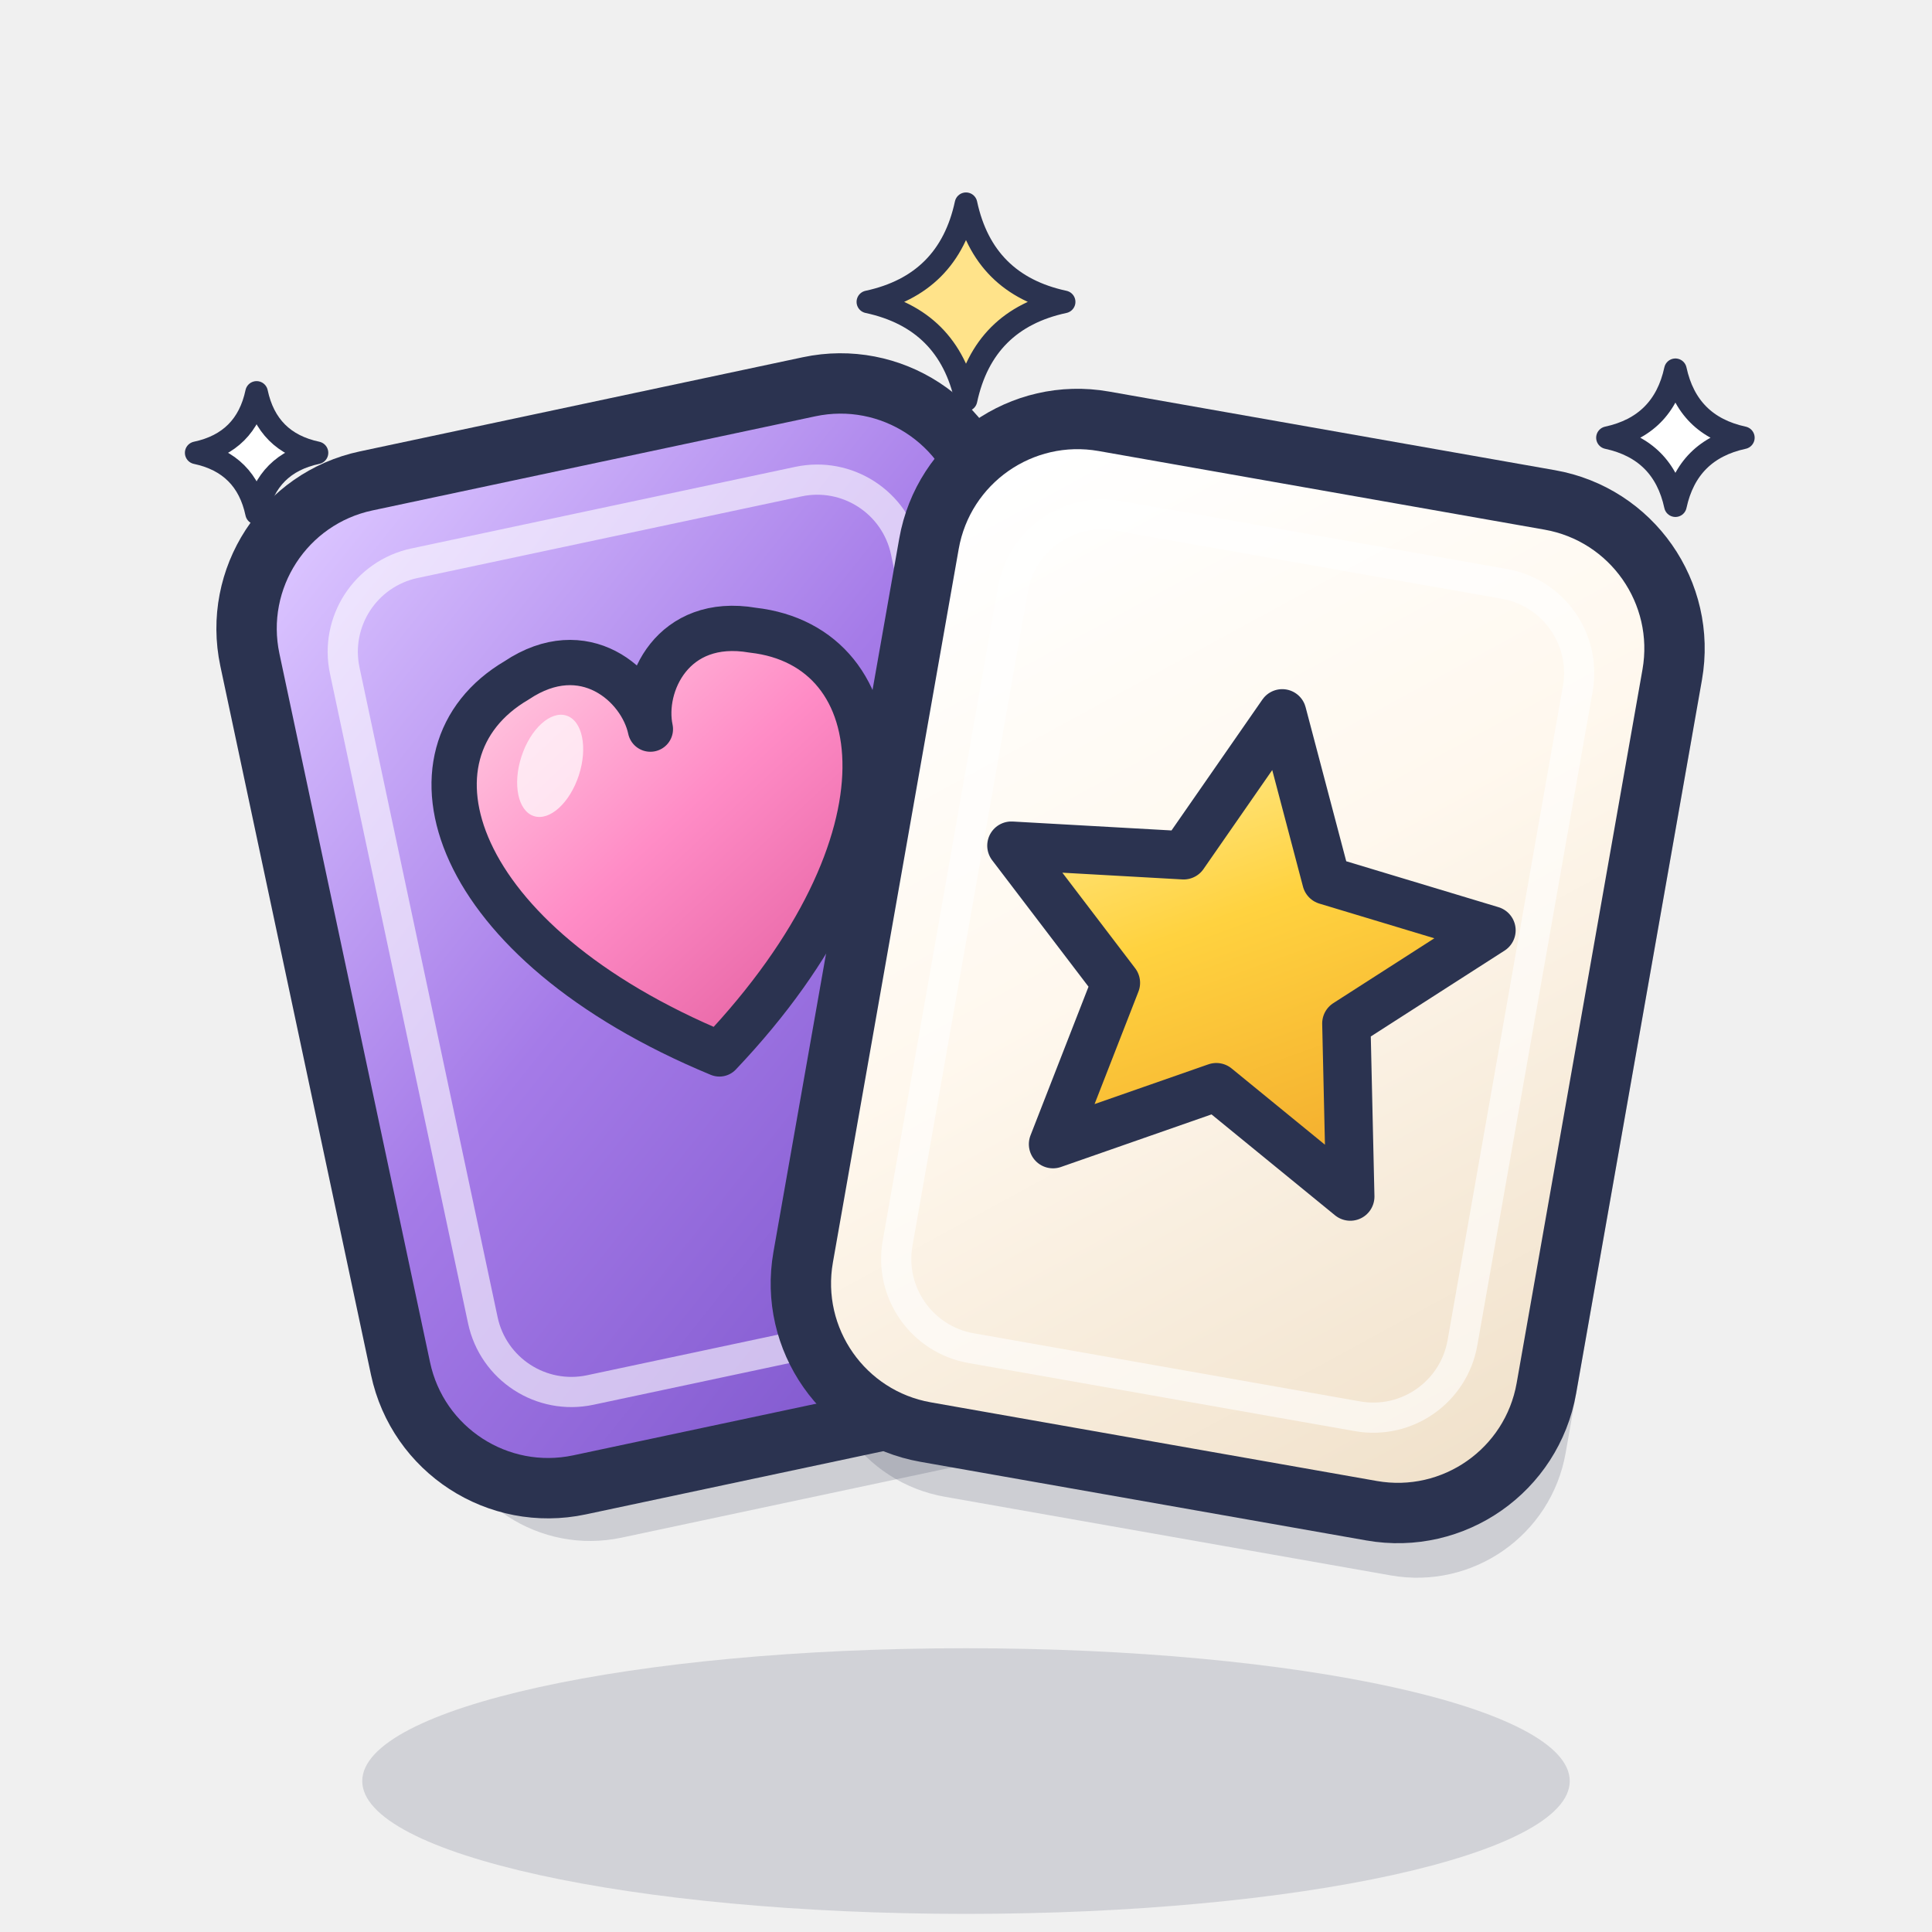
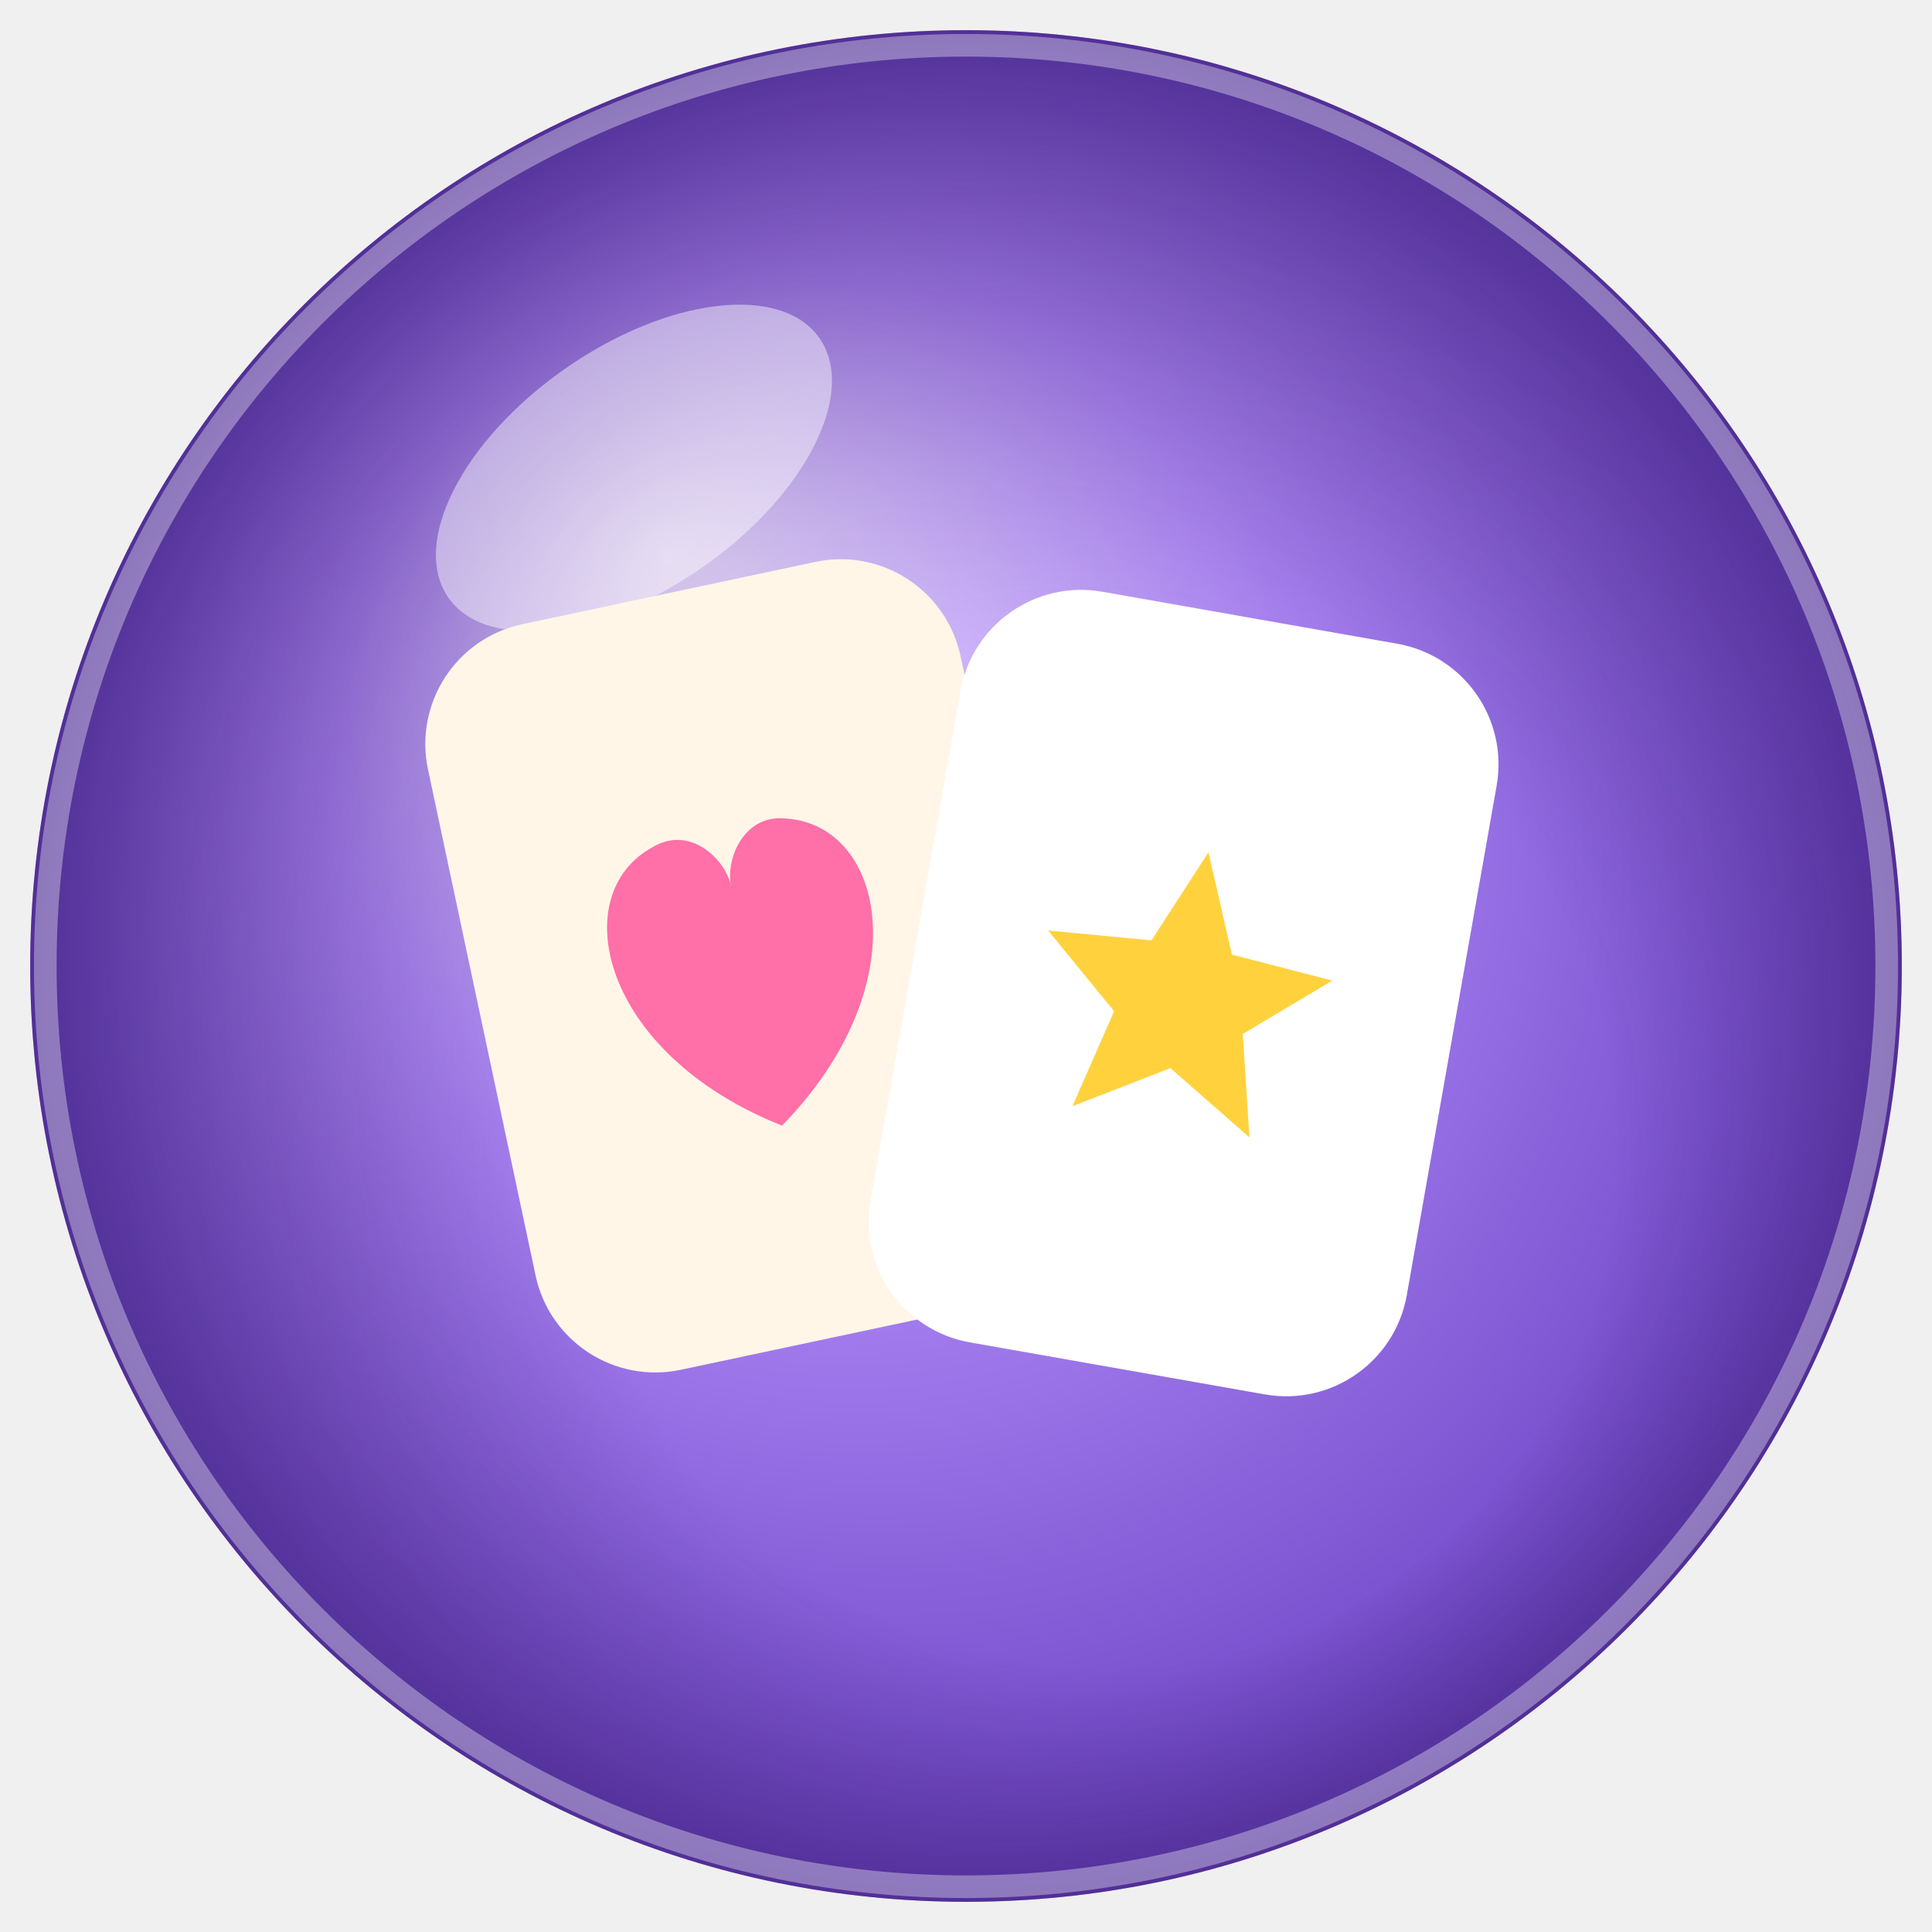
<svg xmlns="http://www.w3.org/2000/svg" width="256" height="256" viewBox="0 0 256 256">
  <defs>
-     <linearGradient id="g_violeta" x1="0.2" y1="0" x2="0.8" y2="1">
-       <stop offset="0" stop-color="#D9C2FF" />
-       <stop offset="0.45" stop-color="#A57BE8" />
-       <stop offset="1" stop-color="#7A52C9" />
-     </linearGradient>
-     <linearGradient id="g_crema" x1="0.2" y1="0" x2="0.8" y2="1">
-       <stop offset="0" stop-color="#FFFFFF" />
-       <stop offset="0.45" stop-color="#FFF8EE" />
-       <stop offset="1" stop-color="#F1E2CC" />
-     </linearGradient>
-     <linearGradient id="g_rosado" x1="0.2" y1="0" x2="0.8" y2="1">
-       <stop offset="0" stop-color="#FFC4DE" />
-       <stop offset="0.45" stop-color="#FF8CC6" />
-       <stop offset="1" stop-color="#E25E9F" />
-     </linearGradient>
-     <linearGradient id="g_amarillo" x1="0.2" y1="0" x2="0.8" y2="1">
-       <stop offset="0" stop-color="#FFF1A6" />
-       <stop offset="0.45" stop-color="#FFD23F" />
-       <stop offset="1" stop-color="#F2A92C" />
-     </linearGradient>
+     <radialGradient id="g_esfera" cx="50%" cy="50%" r="50%" fx="34%" fy="28%">
+       <stop offset="0" stop-color="#eadcff" />
+       <stop offset=".52" stop-color="#a882f2" />
+       <stop offset="1" stop-color="#6a42c4" />
+     </radialGradient>
+     <radialGradient id="g_volumen" cx="50%" cy="50%" r="50%" fx="66%" fy="72%">
+       <stop offset=".55" stop-color="#28104e" stop-opacity="0" />
+       <stop offset="1" stop-color="#28104e" stop-opacity=".38" />
+     </radialGradient>
  </defs>
-   <ellipse cx="128" cy="236" rx="80" ry="17.6" fill="#2B3350" opacity="0.16" />
-   <g transform="rotate(-12 92 124)">
-     <rect x="42" y="56" width="100" height="136" rx="20" fill="#2B3350" opacity="0.18" transform="translate(4 8)" />
-     <rect x="42" y="56" width="100" height="136" rx="20" fill="url(#g_violeta)" stroke="#2B3350" stroke-width="8" />
-     <rect x="54" y="68" width="76" height="112" rx="12" fill="none" stroke="#FFFFFF" stroke-width="4" opacity="0.6" />
-     <path d="M92 140 C60 118 58 92 76 86 C86 82 92 90 92 96 C92 90 98 82 108 86 C126 92 124 118 92 140 Z" fill="url(#g_rosado)" stroke="#2B3350" stroke-width="6" stroke-linejoin="round" />
-     <ellipse cx="78" cy="98" rx="4" ry="7" fill="#FFFFFF" opacity="0.7" transform="rotate(30 78 98)" />
+   <circle cx="128" cy="128" r="124" fill="url(#g_esfera)" />
+   <circle cx="128" cy="128" r="124" fill="url(#g_volumen)" />
+   <ellipse cx="84" cy="62" rx="30" ry="16" fill="#fff" opacity=".45" transform="rotate(-35 84 62)" />
+   <circle cx="128" cy="128" r="122" fill="none" stroke="#fff" stroke-opacity=".35" stroke-width="3" />
+   <g transform="translate(37.8 37.8) scale(1.8036)">
+     <g transform="rotate(-12 34 50)">
+       <rect x="14" y="22" width="40" height="56" rx="9" fill="#fff6e8" />
+       <path d="M34 62 C22 54 22 42 29 40 C32 39 34 42 34 44 C34 42 36 39 39 40 C46 42 46 54 34 62 Z" fill="#ff6fa8" />
+     </g>
+     <g transform="rotate(10 66 52)">
+       <rect x="46" y="24" width="40" height="56" rx="9" fill="#ffffff" />
+       <path d="M12 1.5 L15 8.6 L22.6 9.2 L16.8 14.2 L18.6 21.6 L12 17.6 L5.4 21.6 L7.2 14.2 L1.4 9.2 L9 8.6 Z" transform="translate(54 40)" fill="#ffd23d" />
+     </g>
  </g>
-   <g transform="rotate(10 164 128)">
-     <rect x="114" y="60" width="100" height="136" rx="20" fill="#2B3350" opacity="0.18" transform="translate(4 8)" />
-     <rect x="114" y="60" width="100" height="136" rx="20" fill="url(#g_crema)" stroke="#2B3350" stroke-width="8" />
-     <rect x="126" y="72" width="76" height="112" rx="12" fill="none" stroke="#FFFFFF" stroke-width="4" opacity="0.6" />
-     <polygon points="164.0,94.0 173.6,114.8 196.3,117.5 179.5,133.0 184.0,155.5 164.0,144.3 144.0,155.5 148.5,133.0 131.7,117.5 154.4,114.8" fill="url(#g_amarillo)" stroke="#2B3350" stroke-width="6.4" stroke-linejoin="round" />
-   </g>
-   <path d="M128 27 Q130.3 37.7 141 40 Q130.3 42.3 128 53 Q125.7 42.3 115 40 Q125.7 37.7 128 27 Z" fill="#FFE38A" stroke="#2B3350" stroke-width="3" stroke-linejoin="round" />
-   <path d="M222 49 Q223.6 56.4 231 58 Q223.6 59.6 222 67 Q220.4 59.6 213 58 Q220.4 56.4 222 49 Z" fill="#FFFFFF" stroke="#2B3350" stroke-width="3" stroke-linejoin="round" />
-   <path d="M34 52 Q35.4 58.6 42 60 Q35.4 61.4 34 68 Q32.6 61.4 26 60 Q32.6 58.6 34 52 Z" fill="#FFFFFF" stroke="#2B3350" stroke-width="3" stroke-linejoin="round" />
</svg>
